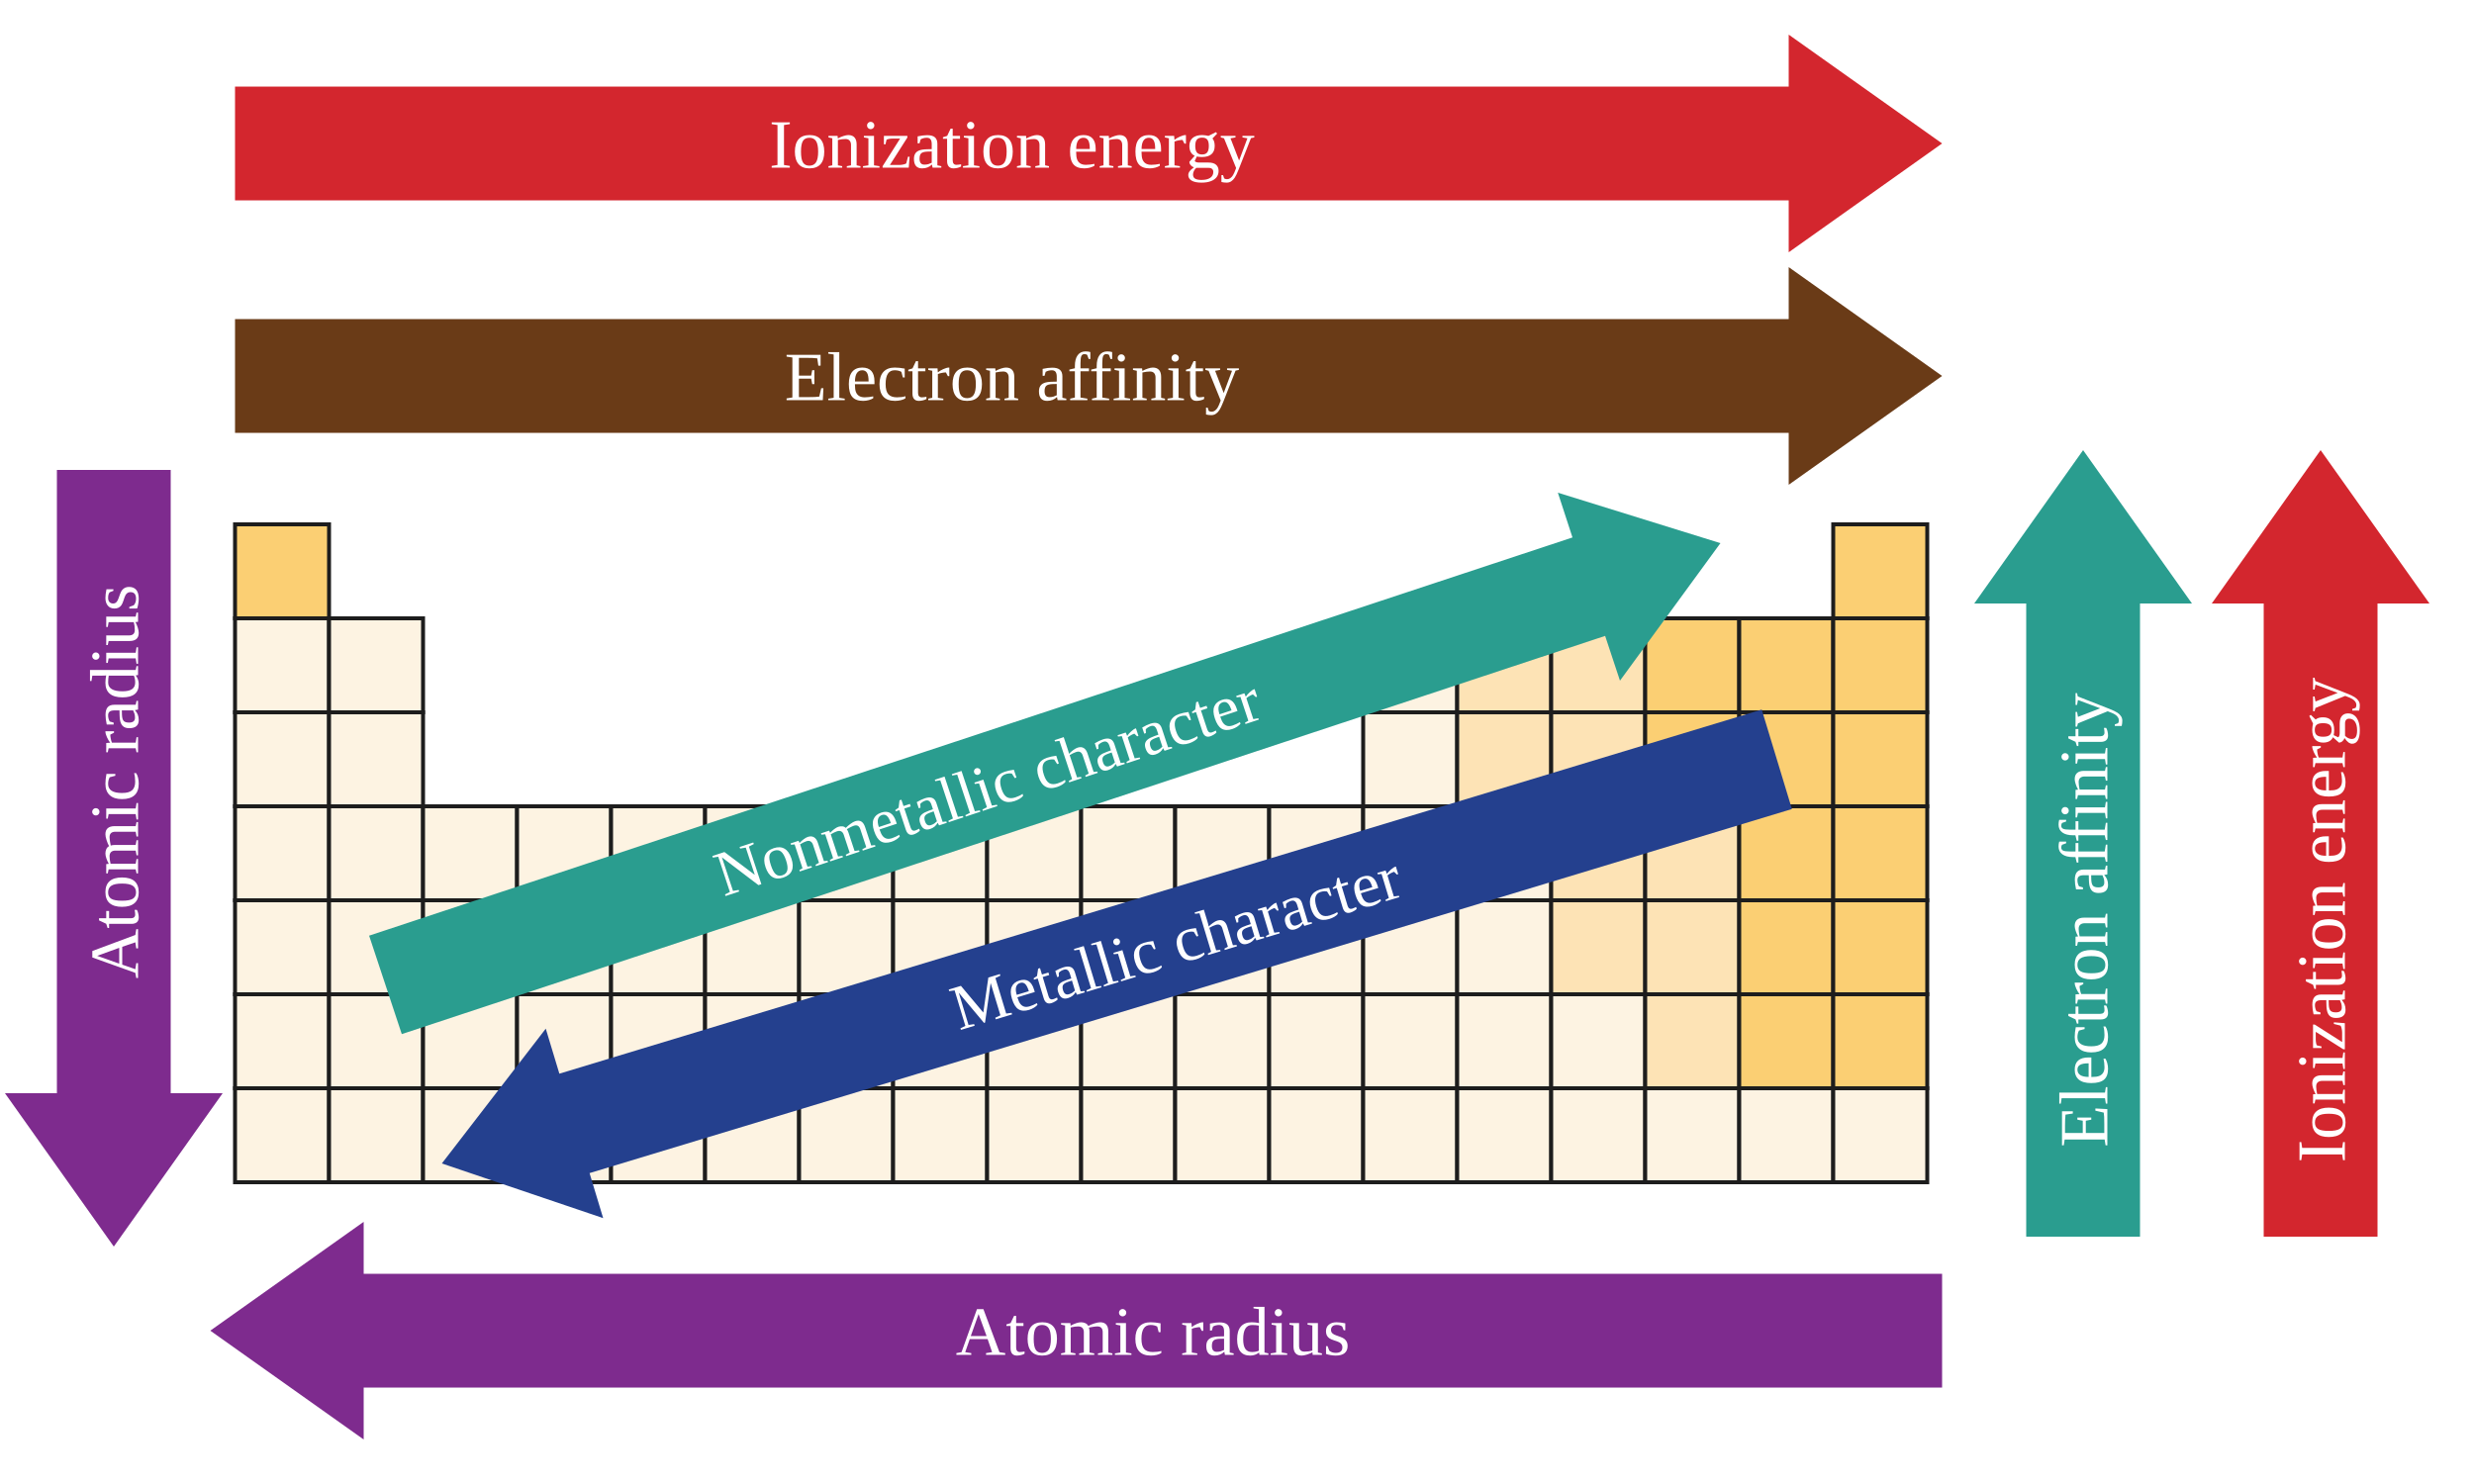
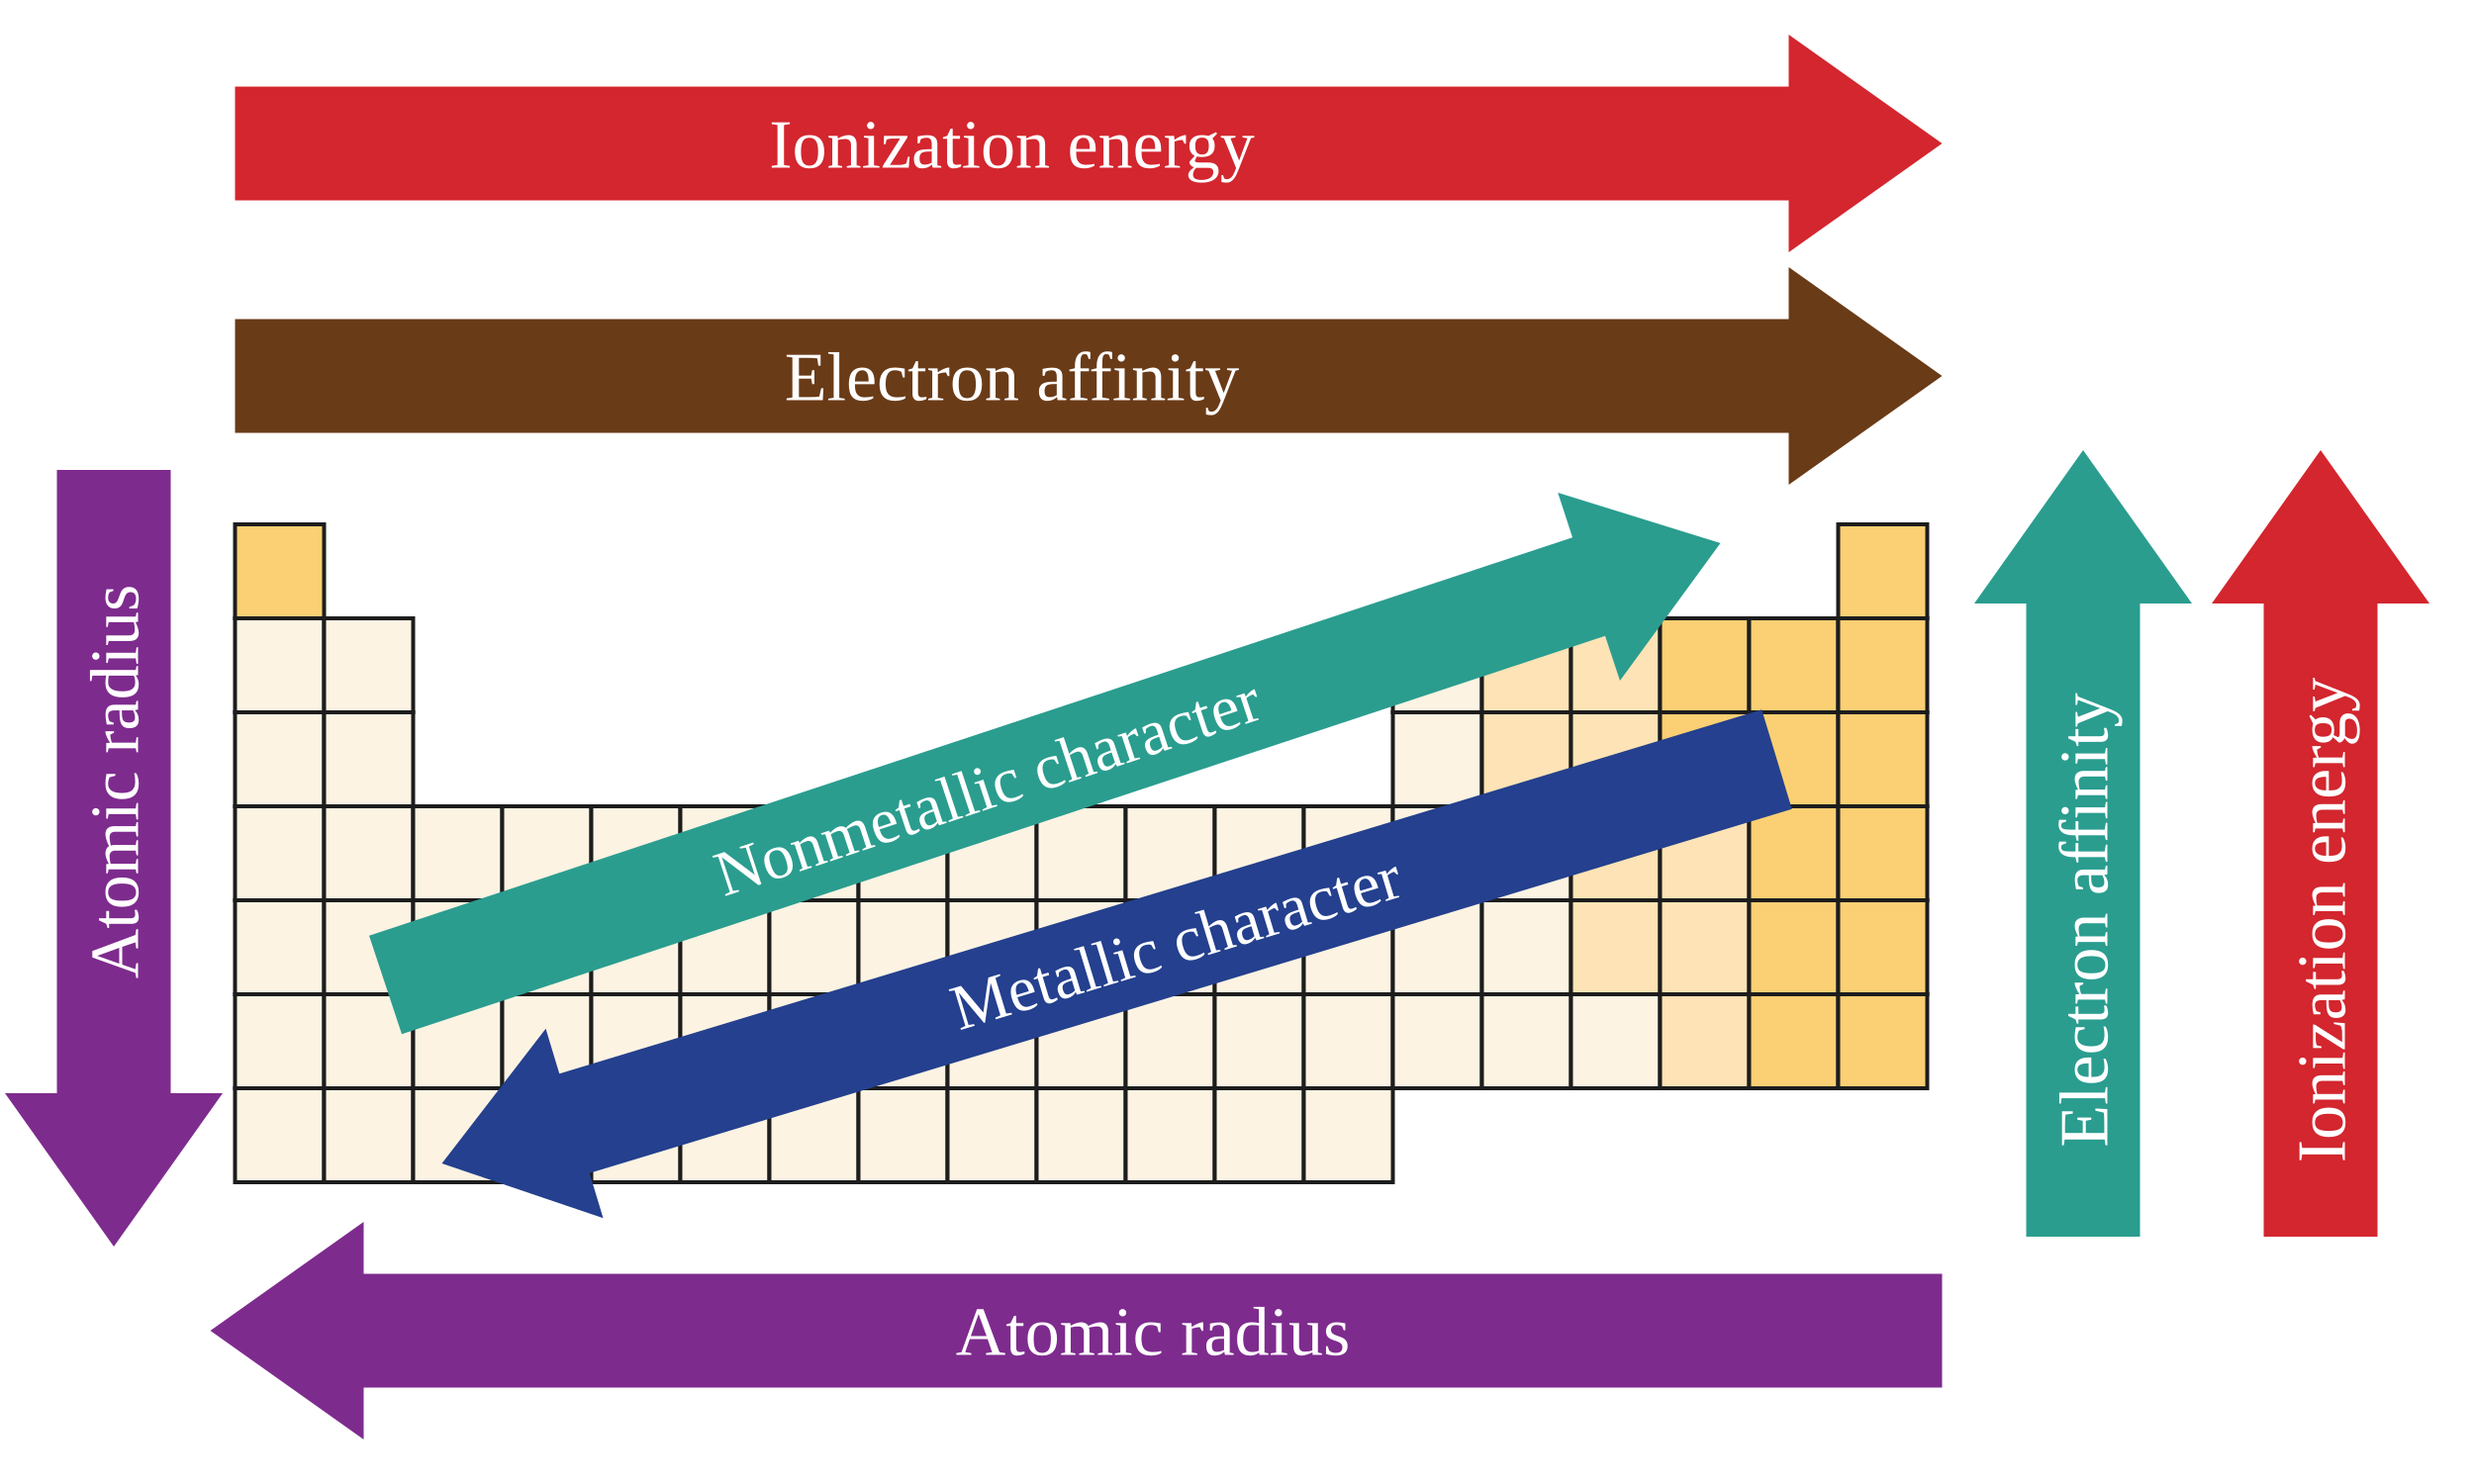
<svg xmlns="http://www.w3.org/2000/svg" viewBox="0 0 1000 600" font-family="Times New Roman, Georgia, serif">
  <rect width="1000" height="600" fill="#ffffff" />
-   <rect x="95.0" y="212.0" width="38.0" height="38.0" rx="0" stroke="#1d1d1d" stroke-width="1.6" fill="#fbcf73" />
-   <rect x="741.0" y="212.0" width="38.0" height="38.0" rx="0" stroke="#1d1d1d" stroke-width="1.6" fill="#fbcf73" />
-   <rect x="95.0" y="250.0" width="38.0" height="38.0" rx="0" stroke="#1d1d1d" stroke-width="1.6" fill="#fdf3e2" />
-   <rect x="133.0" y="250.0" width="38.0" height="38.0" rx="0" stroke="#1d1d1d" stroke-width="1.6" fill="#fdf3e2" />
-   <rect x="551.0" y="250.0" width="38.0" height="38.0" rx="0" stroke="#1d1d1d" stroke-width="1.6" fill="#fdf3e2" />
-   <rect x="589.0" y="250.0" width="38.0" height="38.0" rx="0" stroke="#1d1d1d" stroke-width="1.6" fill="#fde3b5" />
-   <rect x="627.0" y="250.0" width="38.0" height="38.0" rx="0" stroke="#1d1d1d" stroke-width="1.6" fill="#fde3b5" />
-   <rect x="665.0" y="250.0" width="38.0" height="38.0" rx="0" stroke="#1d1d1d" stroke-width="1.6" fill="#fbcf73" />
-   <rect x="703.0" y="250.0" width="38.0" height="38.0" rx="0" stroke="#1d1d1d" stroke-width="1.6" fill="#fbcf73" />
-   <rect x="741.0" y="250.0" width="38.0" height="38.0" rx="0" stroke="#1d1d1d" stroke-width="1.6" fill="#fbcf73" />
-   <rect x="95.0" y="288.0" width="38.0" height="38.0" rx="0" stroke="#1d1d1d" stroke-width="1.6" fill="#fdf3e2" />
-   <rect x="133.0" y="288.0" width="38.0" height="38.0" rx="0" stroke="#1d1d1d" stroke-width="1.6" fill="#fdf3e2" />
-   <rect x="551.0" y="288.0" width="38.0" height="38.0" rx="0" stroke="#1d1d1d" stroke-width="1.6" fill="#fdf3e2" />
-   <rect x="589.0" y="288.0" width="38.0" height="38.0" rx="0" stroke="#1d1d1d" stroke-width="1.6" fill="#fde3b5" />
-   <rect x="627.0" y="288.0" width="38.0" height="38.0" rx="0" stroke="#1d1d1d" stroke-width="1.6" fill="#fde3b5" />
-   <rect x="665.0" y="288.0" width="38.0" height="38.0" rx="0" stroke="#1d1d1d" stroke-width="1.6" fill="#fbcf73" />
-   <rect x="703.0" y="288.0" width="38.0" height="38.0" rx="0" stroke="#1d1d1d" stroke-width="1.6" fill="#fbcf73" />
-   <rect x="741.0" y="288.0" width="38.0" height="38.0" rx="0" stroke="#1d1d1d" stroke-width="1.6" fill="#fbcf73" />
-   <rect x="95.0" y="326.0" width="38.0" height="38.0" rx="0" stroke="#1d1d1d" stroke-width="1.6" fill="#fdf3e2" />
-   <rect x="133.0" y="326.0" width="38.0" height="38.0" rx="0" stroke="#1d1d1d" stroke-width="1.6" fill="#fdf3e2" />
-   <rect x="171.0" y="326.0" width="38.0" height="38.0" rx="0" stroke="#1d1d1d" stroke-width="1.6" fill="#fdf3e2" />
-   <rect x="209.0" y="326.0" width="38.0" height="38.0" rx="0" stroke="#1d1d1d" stroke-width="1.6" fill="#fdf3e2" />
-   <rect x="247.0" y="326.0" width="38.0" height="38.0" rx="0" stroke="#1d1d1d" stroke-width="1.6" fill="#fdf3e2" />
-   <rect x="285.0" y="326.0" width="38.0" height="38.0" rx="0" stroke="#1d1d1d" stroke-width="1.6" fill="#fdf3e2" />
-   <rect x="323.0" y="326.0" width="38.0" height="38.0" rx="0" stroke="#1d1d1d" stroke-width="1.6" fill="#fdf3e2" />
-   <rect x="361.0" y="326.0" width="38.0" height="38.0" rx="0" stroke="#1d1d1d" stroke-width="1.6" fill="#fdf3e2" />
-   <rect x="399.0" y="326.0" width="38.0" height="38.0" rx="0" stroke="#1d1d1d" stroke-width="1.6" fill="#fdf3e2" />
-   <rect x="437.0" y="326.0" width="38.0" height="38.0" rx="0" stroke="#1d1d1d" stroke-width="1.6" fill="#fdf3e2" />
-   <rect x="475.0" y="326.0" width="38.0" height="38.0" rx="0" stroke="#1d1d1d" stroke-width="1.6" fill="#fdf3e2" />
-   <rect x="513.0" y="326.0" width="38.0" height="38.0" rx="0" stroke="#1d1d1d" stroke-width="1.6" fill="#fdf3e2" />
-   <rect x="551.0" y="326.0" width="38.0" height="38.0" rx="0" stroke="#1d1d1d" stroke-width="1.6" fill="#fdf3e2" />
-   <rect x="589.0" y="326.0" width="38.0" height="38.0" rx="0" stroke="#1d1d1d" stroke-width="1.6" fill="#fdf3e2" />
-   <rect x="627.0" y="326.0" width="38.0" height="38.0" rx="0" stroke="#1d1d1d" stroke-width="1.6" fill="#fde3b5" />
-   <rect x="665.0" y="326.0" width="38.0" height="38.0" rx="0" stroke="#1d1d1d" stroke-width="1.6" fill="#fde3b5" />
-   <rect x="703.0" y="326.0" width="38.0" height="38.0" rx="0" stroke="#1d1d1d" stroke-width="1.6" fill="#fbcf73" />
-   <rect x="741.0" y="326.0" width="38.0" height="38.0" rx="0" stroke="#1d1d1d" stroke-width="1.6" fill="#fbcf73" />
-   <rect x="95.0" y="364.0" width="38.0" height="38.0" rx="0" stroke="#1d1d1d" stroke-width="1.6" fill="#fdf3e2" />
-   <rect x="133.0" y="364.0" width="38.0" height="38.0" rx="0" stroke="#1d1d1d" stroke-width="1.6" fill="#fdf3e2" />
-   <rect x="171.0" y="364.0" width="38.0" height="38.0" rx="0" stroke="#1d1d1d" stroke-width="1.6" fill="#fdf3e2" />
-   <rect x="209.0" y="364.0" width="38.0" height="38.0" rx="0" stroke="#1d1d1d" stroke-width="1.6" fill="#fdf3e2" />
-   <rect x="247.0" y="364.0" width="38.0" height="38.0" rx="0" stroke="#1d1d1d" stroke-width="1.6" fill="#fdf3e2" />
-   <rect x="285.0" y="364.0" width="38.0" height="38.0" rx="0" stroke="#1d1d1d" stroke-width="1.6" fill="#fdf3e2" />
-   <rect x="323.0" y="364.0" width="38.0" height="38.0" rx="0" stroke="#1d1d1d" stroke-width="1.6" fill="#fdf3e2" />
-   <rect x="361.0" y="364.0" width="38.0" height="38.0" rx="0" stroke="#1d1d1d" stroke-width="1.6" fill="#fdf3e2" />
-   <rect x="399.0" y="364.0" width="38.0" height="38.0" rx="0" stroke="#1d1d1d" stroke-width="1.6" fill="#fdf3e2" />
-   <rect x="437.0" y="364.0" width="38.0" height="38.0" rx="0" stroke="#1d1d1d" stroke-width="1.6" fill="#fdf3e2" />
-   <rect x="475.0" y="364.0" width="38.0" height="38.0" rx="0" stroke="#1d1d1d" stroke-width="1.6" fill="#fdf3e2" />
-   <rect x="513.0" y="364.0" width="38.0" height="38.0" rx="0" stroke="#1d1d1d" stroke-width="1.6" fill="#fdf3e2" />
-   <rect x="551.0" y="364.0" width="38.0" height="38.0" rx="0" stroke="#1d1d1d" stroke-width="1.6" fill="#fdf3e2" />
-   <rect x="589.0" y="364.0" width="38.0" height="38.0" rx="0" stroke="#1d1d1d" stroke-width="1.6" fill="#fdf3e2" />
-   <rect x="627.0" y="364.0" width="38.0" height="38.0" rx="0" stroke="#1d1d1d" stroke-width="1.6" fill="#fde3b5" />
-   <rect x="665.0" y="364.0" width="38.0" height="38.0" rx="0" stroke="#1d1d1d" stroke-width="1.6" fill="#fde3b5" />
-   <rect x="703.0" y="364.0" width="38.0" height="38.0" rx="0" stroke="#1d1d1d" stroke-width="1.6" fill="#fbcf73" />
-   <rect x="741.0" y="364.0" width="38.0" height="38.0" rx="0" stroke="#1d1d1d" stroke-width="1.6" fill="#fbcf73" />
-   <rect x="95.0" y="402.0" width="38.0" height="38.0" rx="0" stroke="#1d1d1d" stroke-width="1.6" fill="#fdf3e2" />
-   <rect x="133.0" y="402.0" width="38.0" height="38.0" rx="0" stroke="#1d1d1d" stroke-width="1.6" fill="#fdf3e2" />
-   <rect x="171.0" y="402.0" width="38.0" height="38.0" rx="0" stroke="#1d1d1d" stroke-width="1.6" fill="#fdf3e2" />
-   <rect x="209.0" y="402.0" width="38.0" height="38.0" rx="0" stroke="#1d1d1d" stroke-width="1.6" fill="#fdf3e2" />
-   <rect x="247.0" y="402.0" width="38.0" height="38.0" rx="0" stroke="#1d1d1d" stroke-width="1.6" fill="#fdf3e2" />
-   <rect x="285.0" y="402.0" width="38.0" height="38.0" rx="0" stroke="#1d1d1d" stroke-width="1.6" fill="#fdf3e2" />
-   <rect x="323.0" y="402.0" width="38.0" height="38.0" rx="0" stroke="#1d1d1d" stroke-width="1.6" fill="#fdf3e2" />
-   <rect x="361.0" y="402.0" width="38.0" height="38.0" rx="0" stroke="#1d1d1d" stroke-width="1.6" fill="#fdf3e2" />
-   <rect x="399.0" y="402.0" width="38.0" height="38.0" rx="0" stroke="#1d1d1d" stroke-width="1.6" fill="#fdf3e2" />
-   <rect x="437.0" y="402.0" width="38.0" height="38.0" rx="0" stroke="#1d1d1d" stroke-width="1.6" fill="#fdf3e2" />
-   <rect x="475.0" y="402.0" width="38.0" height="38.0" rx="0" stroke="#1d1d1d" stroke-width="1.6" fill="#fdf3e2" />
-   <rect x="513.0" y="402.0" width="38.0" height="38.0" rx="0" stroke="#1d1d1d" stroke-width="1.6" fill="#fdf3e2" />
-   <rect x="551.0" y="402.0" width="38.0" height="38.0" rx="0" stroke="#1d1d1d" stroke-width="1.6" fill="#fdf3e2" />
-   <rect x="589.0" y="402.0" width="38.0" height="38.0" rx="0" stroke="#1d1d1d" stroke-width="1.6" fill="#fdf3e2" />
-   <rect x="627.0" y="402.0" width="38.0" height="38.0" rx="0" stroke="#1d1d1d" stroke-width="1.6" fill="#fdf3e2" />
-   <rect x="665.0" y="402.0" width="38.0" height="38.0" rx="0" stroke="#1d1d1d" stroke-width="1.6" fill="#fde3b5" />
-   <rect x="703.0" y="402.0" width="38.0" height="38.0" rx="0" stroke="#1d1d1d" stroke-width="1.6" fill="#fbcf73" />
-   <rect x="741.0" y="402.0" width="38.0" height="38.0" rx="0" stroke="#1d1d1d" stroke-width="1.6" fill="#fbcf73" />
-   <rect x="95.0" y="440.0" width="38.0" height="38.0" rx="0" stroke="#1d1d1d" stroke-width="1.6" fill="#fdf3e2" />
-   <rect x="133.0" y="440.0" width="38.0" height="38.0" rx="0" stroke="#1d1d1d" stroke-width="1.6" fill="#fdf3e2" />
-   <rect x="171.0" y="440.0" width="38.0" height="38.0" rx="0" stroke="#1d1d1d" stroke-width="1.6" fill="#fdf3e2" />
-   <rect x="209.0" y="440.0" width="38.0" height="38.0" rx="0" stroke="#1d1d1d" stroke-width="1.6" fill="#fdf3e2" />
-   <rect x="247.0" y="440.0" width="38.0" height="38.0" rx="0" stroke="#1d1d1d" stroke-width="1.6" fill="#fdf3e2" />
-   <rect x="285.0" y="440.0" width="38.0" height="38.0" rx="0" stroke="#1d1d1d" stroke-width="1.6" fill="#fdf3e2" />
-   <rect x="323.0" y="440.0" width="38.0" height="38.0" rx="0" stroke="#1d1d1d" stroke-width="1.6" fill="#fdf3e2" />
-   <rect x="361.0" y="440.0" width="38.0" height="38.0" rx="0" stroke="#1d1d1d" stroke-width="1.6" fill="#fdf3e2" />
-   <rect x="399.0" y="440.0" width="38.0" height="38.0" rx="0" stroke="#1d1d1d" stroke-width="1.6" fill="#fdf3e2" />
-   <rect x="437.0" y="440.0" width="38.0" height="38.0" rx="0" stroke="#1d1d1d" stroke-width="1.6" fill="#fdf3e2" />
-   <rect x="475.0" y="440.0" width="38.0" height="38.0" rx="0" stroke="#1d1d1d" stroke-width="1.6" fill="#fdf3e2" />
-   <rect x="513.0" y="440.0" width="38.0" height="38.0" rx="0" stroke="#1d1d1d" stroke-width="1.6" fill="#fdf3e2" />
-   <rect x="551.0" y="440.0" width="38.0" height="38.0" rx="0" stroke="#1d1d1d" stroke-width="1.6" fill="#fdf3e2" />
-   <rect x="589.0" y="440.0" width="38.0" height="38.0" rx="0" stroke="#1d1d1d" stroke-width="1.6" fill="#fdf3e2" />
-   <rect x="627.0" y="440.0" width="38.0" height="38.0" rx="0" stroke="#1d1d1d" stroke-width="1.6" fill="#fdf3e2" />
-   <rect x="665.0" y="440.0" width="38.0" height="38.0" rx="0" stroke="#1d1d1d" stroke-width="1.6" fill="#fdf3e2" />
-   <rect x="703.0" y="440.0" width="38.0" height="38.0" rx="0" stroke="#1d1d1d" stroke-width="1.6" fill="#fdf3e2" />
-   <rect x="741.0" y="440.0" width="38.0" height="38.0" rx="0" stroke="#1d1d1d" stroke-width="1.6" fill="#fdf3e2" />
+   <rect x="95.0" y="212.0" width="36.0" height="38.0" rx="0" stroke="#1d1d1d" stroke-width="1.6" fill="#fbcf73" />
+   <rect x="743.0" y="212.0" width="36.0" height="38.0" rx="0" stroke="#1d1d1d" stroke-width="1.6" fill="#fbcf73" />
+   <rect x="95.0" y="250.0" width="36.0" height="38.0" rx="0" stroke="#1d1d1d" stroke-width="1.6" fill="#fdf3e2" />
+   <rect x="131.0" y="250.0" width="36.0" height="38.0" rx="0" stroke="#1d1d1d" stroke-width="1.6" fill="#fdf3e2" />
+   <rect x="563.0" y="250.0" width="36.0" height="38.0" rx="0" stroke="#1d1d1d" stroke-width="1.6" fill="#fdf3e2" />
+   <rect x="599.0" y="250.0" width="36.0" height="38.0" rx="0" stroke="#1d1d1d" stroke-width="1.6" fill="#fde3b5" />
+   <rect x="635.0" y="250.0" width="36.0" height="38.0" rx="0" stroke="#1d1d1d" stroke-width="1.6" fill="#fde3b5" />
+   <rect x="671.0" y="250.0" width="36.0" height="38.0" rx="0" stroke="#1d1d1d" stroke-width="1.6" fill="#fbcf73" />
+   <rect x="707.0" y="250.0" width="36.0" height="38.0" rx="0" stroke="#1d1d1d" stroke-width="1.6" fill="#fbcf73" />
+   <rect x="743.0" y="250.0" width="36.0" height="38.0" rx="0" stroke="#1d1d1d" stroke-width="1.6" fill="#fbcf73" />
+   <rect x="95.0" y="288.0" width="36.0" height="38.0" rx="0" stroke="#1d1d1d" stroke-width="1.6" fill="#fdf3e2" />
+   <rect x="131.0" y="288.0" width="36.0" height="38.0" rx="0" stroke="#1d1d1d" stroke-width="1.6" fill="#fdf3e2" />
+   <rect x="563.0" y="288.0" width="36.0" height="38.0" rx="0" stroke="#1d1d1d" stroke-width="1.6" fill="#fdf3e2" />
+   <rect x="599.0" y="288.0" width="36.0" height="38.0" rx="0" stroke="#1d1d1d" stroke-width="1.6" fill="#fde3b5" />
+   <rect x="635.0" y="288.0" width="36.0" height="38.0" rx="0" stroke="#1d1d1d" stroke-width="1.6" fill="#fde3b5" />
+   <rect x="671.0" y="288.0" width="36.0" height="38.0" rx="0" stroke="#1d1d1d" stroke-width="1.6" fill="#fbcf73" />
+   <rect x="707.0" y="288.0" width="36.0" height="38.0" rx="0" stroke="#1d1d1d" stroke-width="1.6" fill="#fbcf73" />
+   <rect x="743.0" y="288.0" width="36.0" height="38.0" rx="0" stroke="#1d1d1d" stroke-width="1.6" fill="#fbcf73" />
+   <rect x="95.0" y="326.0" width="36.0" height="38.0" rx="0" stroke="#1d1d1d" stroke-width="1.6" fill="#fdf3e2" />
+   <rect x="131.0" y="326.0" width="36.0" height="38.0" rx="0" stroke="#1d1d1d" stroke-width="1.6" fill="#fdf3e2" />
+   <rect x="167.0" y="326.0" width="36.0" height="38.0" rx="0" stroke="#1d1d1d" stroke-width="1.6" fill="#fdf3e2" />
+   <rect x="203.0" y="326.0" width="36.0" height="38.0" rx="0" stroke="#1d1d1d" stroke-width="1.6" fill="#fdf3e2" />
+   <rect x="239.0" y="326.0" width="36.0" height="38.0" rx="0" stroke="#1d1d1d" stroke-width="1.6" fill="#fdf3e2" />
+   <rect x="275.0" y="326.0" width="36.0" height="38.0" rx="0" stroke="#1d1d1d" stroke-width="1.6" fill="#fdf3e2" />
+   <rect x="311.0" y="326.0" width="36.0" height="38.0" rx="0" stroke="#1d1d1d" stroke-width="1.6" fill="#fdf3e2" />
+   <rect x="347.0" y="326.0" width="36.0" height="38.0" rx="0" stroke="#1d1d1d" stroke-width="1.6" fill="#fdf3e2" />
+   <rect x="383.0" y="326.0" width="36.0" height="38.0" rx="0" stroke="#1d1d1d" stroke-width="1.6" fill="#fdf3e2" />
+   <rect x="419.0" y="326.0" width="36.0" height="38.0" rx="0" stroke="#1d1d1d" stroke-width="1.6" fill="#fdf3e2" />
+   <rect x="455.0" y="326.0" width="36.0" height="38.0" rx="0" stroke="#1d1d1d" stroke-width="1.6" fill="#fdf3e2" />
+   <rect x="491.0" y="326.0" width="36.0" height="38.0" rx="0" stroke="#1d1d1d" stroke-width="1.6" fill="#fdf3e2" />
+   <rect x="527.0" y="326.0" width="36.0" height="38.0" rx="0" stroke="#1d1d1d" stroke-width="1.6" fill="#fdf3e2" />
+   <rect x="563.0" y="326.0" width="36.0" height="38.0" rx="0" stroke="#1d1d1d" stroke-width="1.6" fill="#fdf3e2" />
+   <rect x="599.0" y="326.0" width="36.0" height="38.0" rx="0" stroke="#1d1d1d" stroke-width="1.6" fill="#fdf3e2" />
+   <rect x="635.0" y="326.0" width="36.0" height="38.0" rx="0" stroke="#1d1d1d" stroke-width="1.6" fill="#fde3b5" />
+   <rect x="671.0" y="326.0" width="36.0" height="38.0" rx="0" stroke="#1d1d1d" stroke-width="1.6" fill="#fde3b5" />
+   <rect x="707.0" y="326.0" width="36.0" height="38.0" rx="0" stroke="#1d1d1d" stroke-width="1.6" fill="#fbcf73" />
+   <rect x="743.0" y="326.0" width="36.0" height="38.0" rx="0" stroke="#1d1d1d" stroke-width="1.6" fill="#fbcf73" />
+   <rect x="95.0" y="364.0" width="36.0" height="38.0" rx="0" stroke="#1d1d1d" stroke-width="1.6" fill="#fdf3e2" />
+   <rect x="131.0" y="364.0" width="36.0" height="38.0" rx="0" stroke="#1d1d1d" stroke-width="1.6" fill="#fdf3e2" />
+   <rect x="167.0" y="364.0" width="36.0" height="38.0" rx="0" stroke="#1d1d1d" stroke-width="1.6" fill="#fdf3e2" />
+   <rect x="203.0" y="364.0" width="36.0" height="38.0" rx="0" stroke="#1d1d1d" stroke-width="1.6" fill="#fdf3e2" />
+   <rect x="239.0" y="364.0" width="36.0" height="38.0" rx="0" stroke="#1d1d1d" stroke-width="1.6" fill="#fdf3e2" />
+   <rect x="275.0" y="364.0" width="36.0" height="38.0" rx="0" stroke="#1d1d1d" stroke-width="1.6" fill="#fdf3e2" />
+   <rect x="311.0" y="364.0" width="36.0" height="38.0" rx="0" stroke="#1d1d1d" stroke-width="1.6" fill="#fdf3e2" />
+   <rect x="347.0" y="364.0" width="36.0" height="38.0" rx="0" stroke="#1d1d1d" stroke-width="1.6" fill="#fdf3e2" />
+   <rect x="383.0" y="364.0" width="36.0" height="38.0" rx="0" stroke="#1d1d1d" stroke-width="1.6" fill="#fdf3e2" />
+   <rect x="419.0" y="364.0" width="36.0" height="38.0" rx="0" stroke="#1d1d1d" stroke-width="1.6" fill="#fdf3e2" />
+   <rect x="455.0" y="364.0" width="36.0" height="38.0" rx="0" stroke="#1d1d1d" stroke-width="1.6" fill="#fdf3e2" />
+   <rect x="491.0" y="364.0" width="36.0" height="38.0" rx="0" stroke="#1d1d1d" stroke-width="1.6" fill="#fdf3e2" />
+   <rect x="527.0" y="364.0" width="36.0" height="38.0" rx="0" stroke="#1d1d1d" stroke-width="1.6" fill="#fdf3e2" />
+   <rect x="563.0" y="364.0" width="36.0" height="38.0" rx="0" stroke="#1d1d1d" stroke-width="1.6" fill="#fdf3e2" />
+   <rect x="599.0" y="364.0" width="36.0" height="38.0" rx="0" stroke="#1d1d1d" stroke-width="1.6" fill="#fdf3e2" />
+   <rect x="635.0" y="364.0" width="36.0" height="38.0" rx="0" stroke="#1d1d1d" stroke-width="1.6" fill="#fde3b5" />
+   <rect x="671.0" y="364.0" width="36.0" height="38.0" rx="0" stroke="#1d1d1d" stroke-width="1.6" fill="#fde3b5" />
+   <rect x="707.0" y="364.0" width="36.0" height="38.0" rx="0" stroke="#1d1d1d" stroke-width="1.6" fill="#fbcf73" />
+   <rect x="743.0" y="364.0" width="36.0" height="38.0" rx="0" stroke="#1d1d1d" stroke-width="1.6" fill="#fbcf73" />
+   <rect x="95.0" y="402.0" width="36.0" height="38.0" rx="0" stroke="#1d1d1d" stroke-width="1.6" fill="#fdf3e2" />
+   <rect x="131.0" y="402.0" width="36.0" height="38.0" rx="0" stroke="#1d1d1d" stroke-width="1.6" fill="#fdf3e2" />
+   <rect x="167.0" y="402.0" width="36.0" height="38.0" rx="0" stroke="#1d1d1d" stroke-width="1.6" fill="#fdf3e2" />
+   <rect x="203.0" y="402.0" width="36.0" height="38.0" rx="0" stroke="#1d1d1d" stroke-width="1.6" fill="#fdf3e2" />
+   <rect x="239.0" y="402.0" width="36.0" height="38.0" rx="0" stroke="#1d1d1d" stroke-width="1.6" fill="#fdf3e2" />
+   <rect x="275.0" y="402.0" width="36.0" height="38.0" rx="0" stroke="#1d1d1d" stroke-width="1.6" fill="#fdf3e2" />
+   <rect x="311.0" y="402.0" width="36.0" height="38.0" rx="0" stroke="#1d1d1d" stroke-width="1.6" fill="#fdf3e2" />
+   <rect x="347.0" y="402.0" width="36.0" height="38.0" rx="0" stroke="#1d1d1d" stroke-width="1.6" fill="#fdf3e2" />
+   <rect x="383.0" y="402.0" width="36.0" height="38.0" rx="0" stroke="#1d1d1d" stroke-width="1.6" fill="#fdf3e2" />
+   <rect x="419.0" y="402.0" width="36.0" height="38.0" rx="0" stroke="#1d1d1d" stroke-width="1.6" fill="#fdf3e2" />
+   <rect x="455.0" y="402.0" width="36.0" height="38.0" rx="0" stroke="#1d1d1d" stroke-width="1.6" fill="#fdf3e2" />
+   <rect x="491.0" y="402.0" width="36.0" height="38.0" rx="0" stroke="#1d1d1d" stroke-width="1.6" fill="#fdf3e2" />
+   <rect x="527.0" y="402.0" width="36.0" height="38.0" rx="0" stroke="#1d1d1d" stroke-width="1.6" fill="#fdf3e2" />
+   <rect x="563.0" y="402.0" width="36.0" height="38.0" rx="0" stroke="#1d1d1d" stroke-width="1.6" fill="#fdf3e2" />
+   <rect x="599.0" y="402.0" width="36.0" height="38.0" rx="0" stroke="#1d1d1d" stroke-width="1.6" fill="#fdf3e2" />
+   <rect x="635.0" y="402.0" width="36.0" height="38.0" rx="0" stroke="#1d1d1d" stroke-width="1.6" fill="#fdf3e2" />
+   <rect x="671.0" y="402.0" width="36.0" height="38.0" rx="0" stroke="#1d1d1d" stroke-width="1.6" fill="#fde3b5" />
+   <rect x="707.0" y="402.0" width="36.0" height="38.0" rx="0" stroke="#1d1d1d" stroke-width="1.6" fill="#fbcf73" />
+   <rect x="743.0" y="402.0" width="36.0" height="38.0" rx="0" stroke="#1d1d1d" stroke-width="1.6" fill="#fbcf73" />
+   <rect x="95.0" y="440.0" width="36.0" height="38.0" rx="0" stroke="#1d1d1d" stroke-width="1.6" fill="#fdf3e2" />
+   <rect x="131.0" y="440.0" width="36.0" height="38.0" rx="0" stroke="#1d1d1d" stroke-width="1.6" fill="#fdf3e2" />
+   <rect x="167.0" y="440.0" width="36.0" height="38.0" rx="0" stroke="#1d1d1d" stroke-width="1.6" fill="#fdf3e2" />
+   <rect x="203.0" y="440.0" width="36.0" height="38.0" rx="0" stroke="#1d1d1d" stroke-width="1.6" fill="#fdf3e2" />
+   <rect x="239.0" y="440.0" width="36.0" height="38.0" rx="0" stroke="#1d1d1d" stroke-width="1.6" fill="#fdf3e2" />
+   <rect x="275.0" y="440.0" width="36.0" height="38.0" rx="0" stroke="#1d1d1d" stroke-width="1.6" fill="#fdf3e2" />
+   <rect x="311.0" y="440.0" width="36.0" height="38.0" rx="0" stroke="#1d1d1d" stroke-width="1.6" fill="#fdf3e2" />
+   <rect x="347.0" y="440.0" width="36.0" height="38.0" rx="0" stroke="#1d1d1d" stroke-width="1.6" fill="#fdf3e2" />
+   <rect x="383.0" y="440.0" width="36.0" height="38.0" rx="0" stroke="#1d1d1d" stroke-width="1.6" fill="#fdf3e2" />
+   <rect x="419.0" y="440.0" width="36.0" height="38.0" rx="0" stroke="#1d1d1d" stroke-width="1.6" fill="#fdf3e2" />
+   <rect x="455.0" y="440.0" width="36.0" height="38.0" rx="0" stroke="#1d1d1d" stroke-width="1.6" fill="#fdf3e2" />
+   <rect x="491.0" y="440.0" width="36.0" height="38.0" rx="0" stroke="#1d1d1d" stroke-width="1.6" fill="#fdf3e2" />
+   <rect x="527.0" y="440.0" width="36.0" height="38.0" rx="0" stroke="#1d1d1d" stroke-width="1.6" fill="#fdf3e2" />
  <path d="M95.0 81.0 L723.0 81.0 L723.0 102.0 L785.0 58.0 L723.0 14.0 L723.0 35.0 L95.0 35.0 Z" stroke="none" stroke-width="0" fill="#d3262e" stroke-linejoin="round" stroke-linecap="round" />
  <text x="409.0" y="58.0" dy="9.8" font-size="28" fill="#ffffff" text-anchor="middle" transform="rotate(0.00 409.0 58.0)">
    <tspan>Ionization energy</tspan>
  </text>
  <path d="M95.0 175.0 L723.0 175.0 L723.0 196.0 L785.0 152.0 L723.0 108.0 L723.0 129.0 L95.0 129.0 Z" stroke="none" stroke-width="0" fill="#6a3b17" stroke-linejoin="round" stroke-linecap="round" />
  <text x="409.0" y="152.0" dy="9.8" font-size="28" fill="#ffffff" text-anchor="middle" transform="rotate(0.00 409.0 152.0)">
    <tspan>Electron affinity</tspan>
  </text>
  <path d="M23.0 190.0 L23.0 442.0 L2.0 442.0 L46.0 504.0 L90.0 442.0 L69.0 442.0 L69.0 190.0 Z" stroke="none" stroke-width="0" fill="#7e2b8e" stroke-linejoin="round" stroke-linecap="round" />
  <text x="46.0" y="316.0" dy="9.8" font-size="28" fill="#ffffff" text-anchor="middle" transform="rotate(270.00 46.0 316.0)">
    <tspan>Atomic radius</tspan>
  </text>
  <path d="M785.0 515.0 L147.0 515.0 L147.0 494.0 L85.0 538.0 L147.0 582.0 L147.0 561.0 L785.0 561.0 Z" stroke="none" stroke-width="0" fill="#7e2b8e" stroke-linejoin="round" stroke-linecap="round" />
  <text x="466.0" y="538.0" dy="9.8" font-size="28" fill="#ffffff" text-anchor="middle" transform="rotate(360.00 466.0 538.0)">
    <tspan>Atomic radius</tspan>
  </text>
  <path d="M865.0 500.0 L865.0 244.0 L886.0 244.0 L842.0 182.0 L798.0 244.0 L819.0 244.0 L819.0 500.0 Z" stroke="none" stroke-width="0" fill="#2a9d8f" stroke-linejoin="round" stroke-linecap="round" />
  <text x="842.0" y="372.0" dy="9.8" font-size="28" fill="#ffffff" text-anchor="middle" transform="rotate(-90.00 842.0 372.0)">
    <tspan>Electron affinity</tspan>
  </text>
  <path d="M961.0 500.0 L961.0 244.0 L982.0 244.0 L938.0 182.0 L894.0 244.0 L915.0 244.0 L915.0 500.0 Z" stroke="none" stroke-width="0" fill="#d3262e" stroke-linejoin="round" stroke-linecap="round" />
  <text x="938.0" y="372.0" dy="9.8" font-size="28" fill="#ffffff" text-anchor="middle" transform="rotate(-90.00 938.0 372.0)">
    <tspan>Ionization energy</tspan>
  </text>
  <path d="M162.4 418.1 L648.8 257.1 L654.8 275.2 L695.4 219.6 L629.7 199.2 L635.6 217.3 L149.2 378.3 Z" stroke="none" stroke-width="0" fill="#2a9d8f" stroke-linejoin="round" stroke-linecap="round" />
  <text x="399.0" y="317.7" dy="9.1" font-size="26" fill="#ffffff" text-anchor="middle" transform="rotate(-18.31 399.0 317.7)">
    <tspan>Nonmetallic character</tspan>
  </text>
  <path d="M712.1 286.9 L226.1 434.1 L220.6 415.9 L178.6 470.4 L243.8 492.5 L238.3 474.3 L724.3 327.1 Z" stroke="none" stroke-width="0" fill="#24408e" stroke-linejoin="round" stroke-linecap="round" />
  <text x="475.2" y="380.6" dy="9.1" font-size="26" fill="#ffffff" text-anchor="middle" transform="rotate(343.15 475.2 380.6)">
    <tspan>Metallic character</tspan>
  </text>
</svg>
